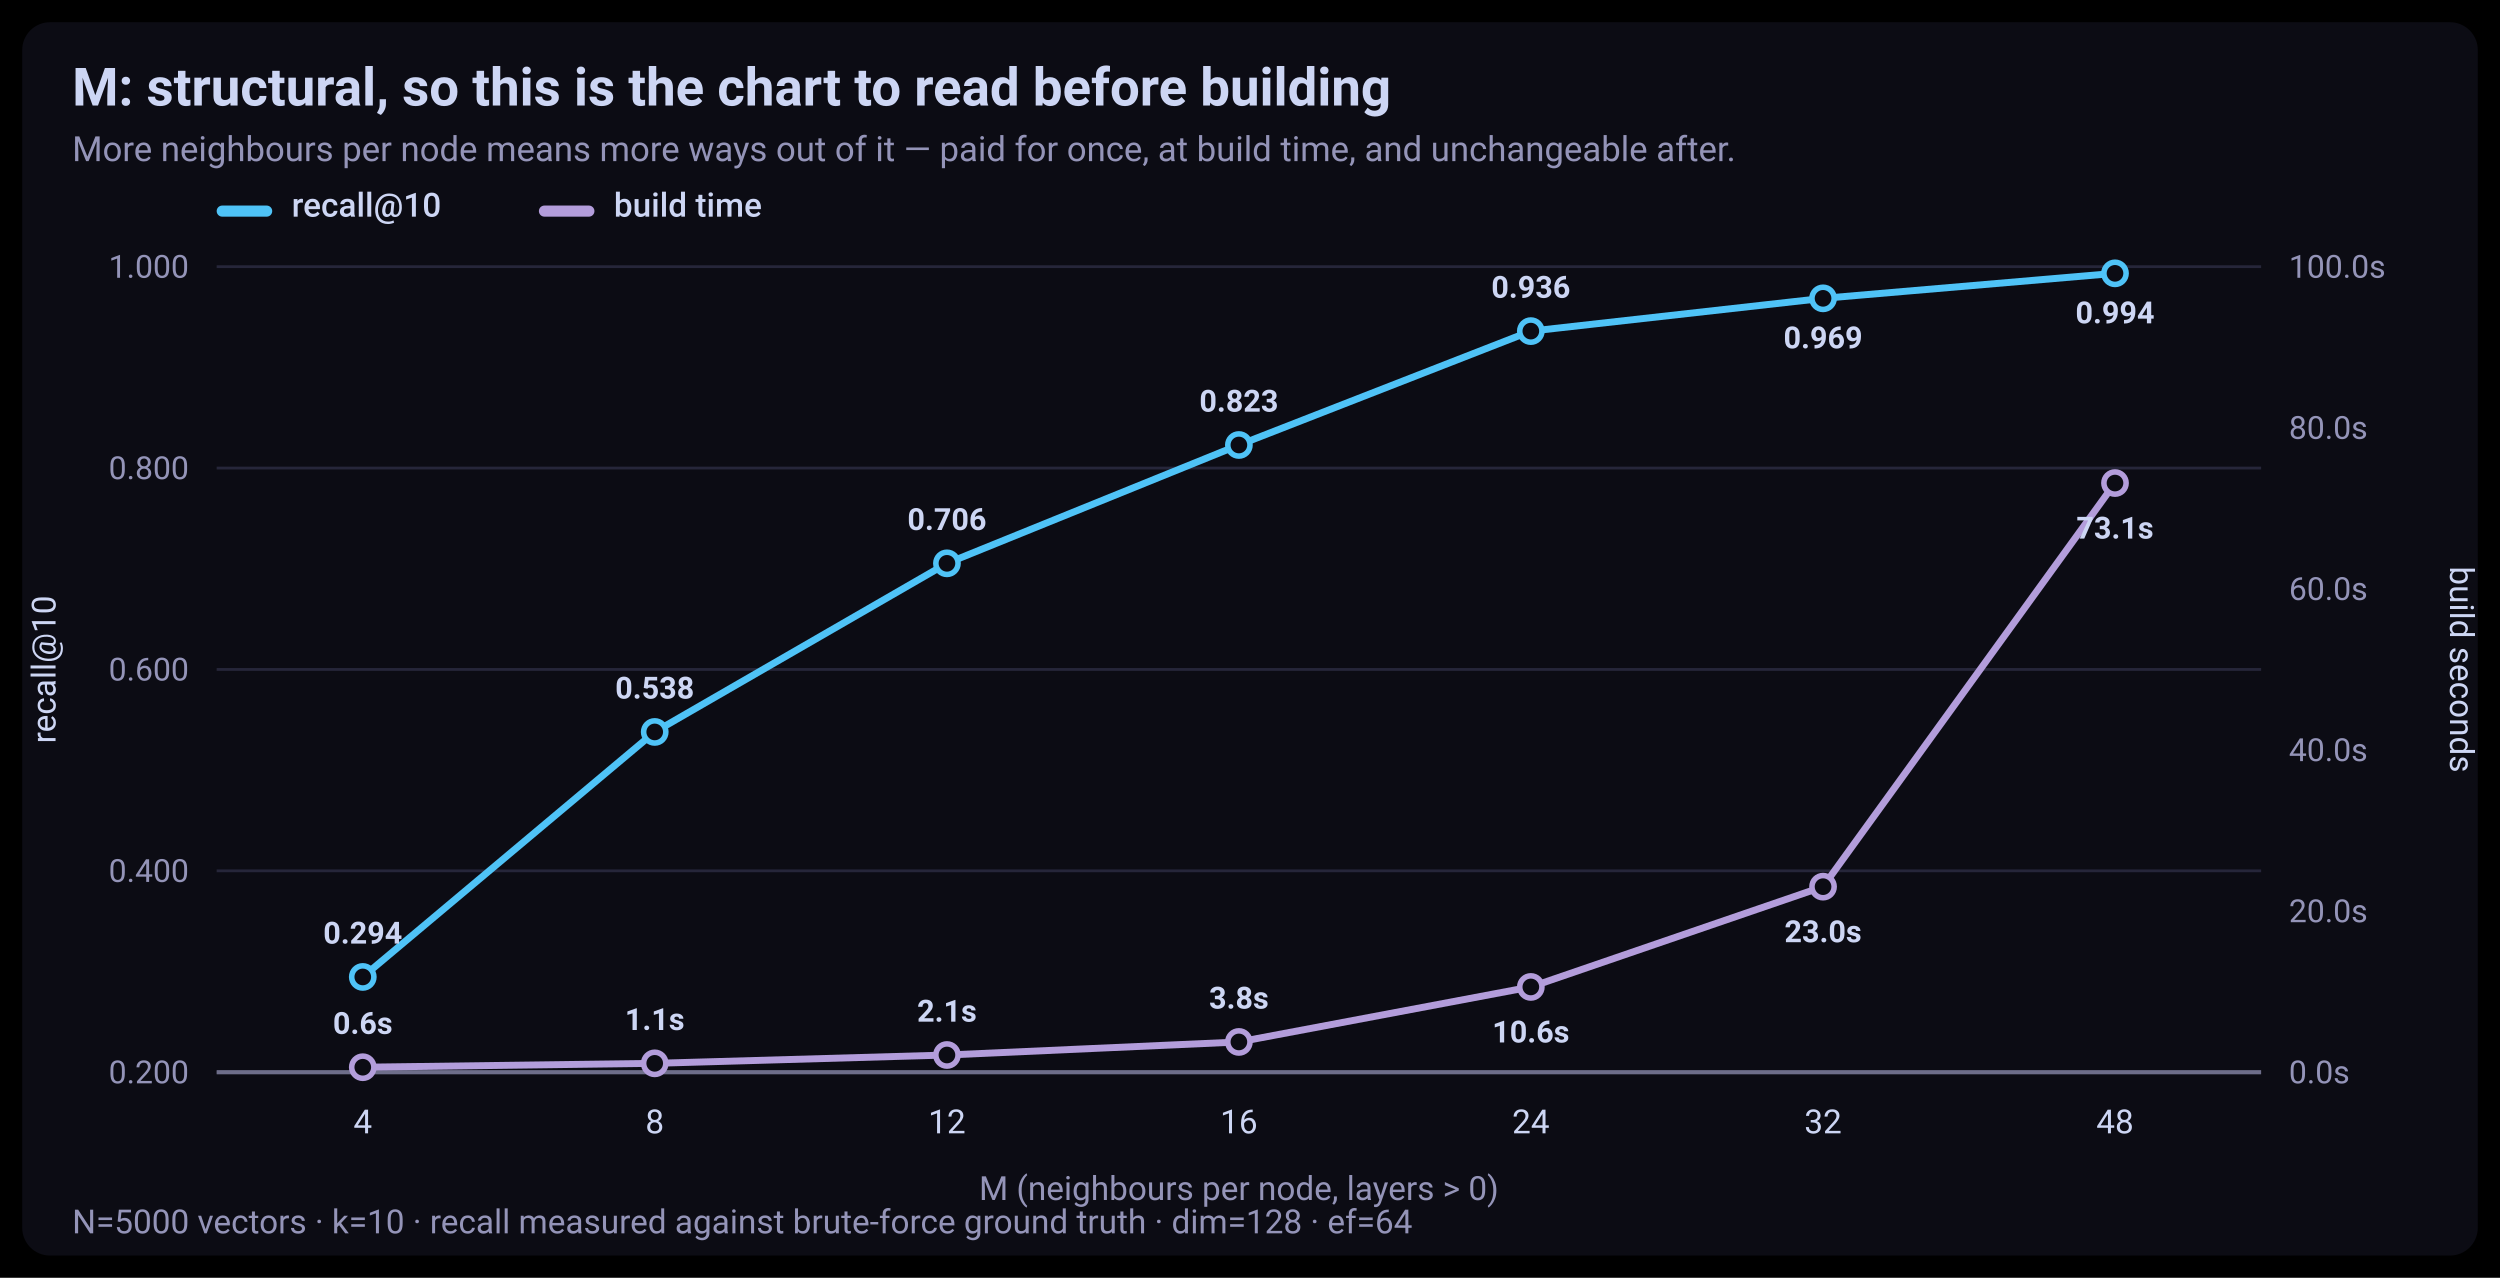
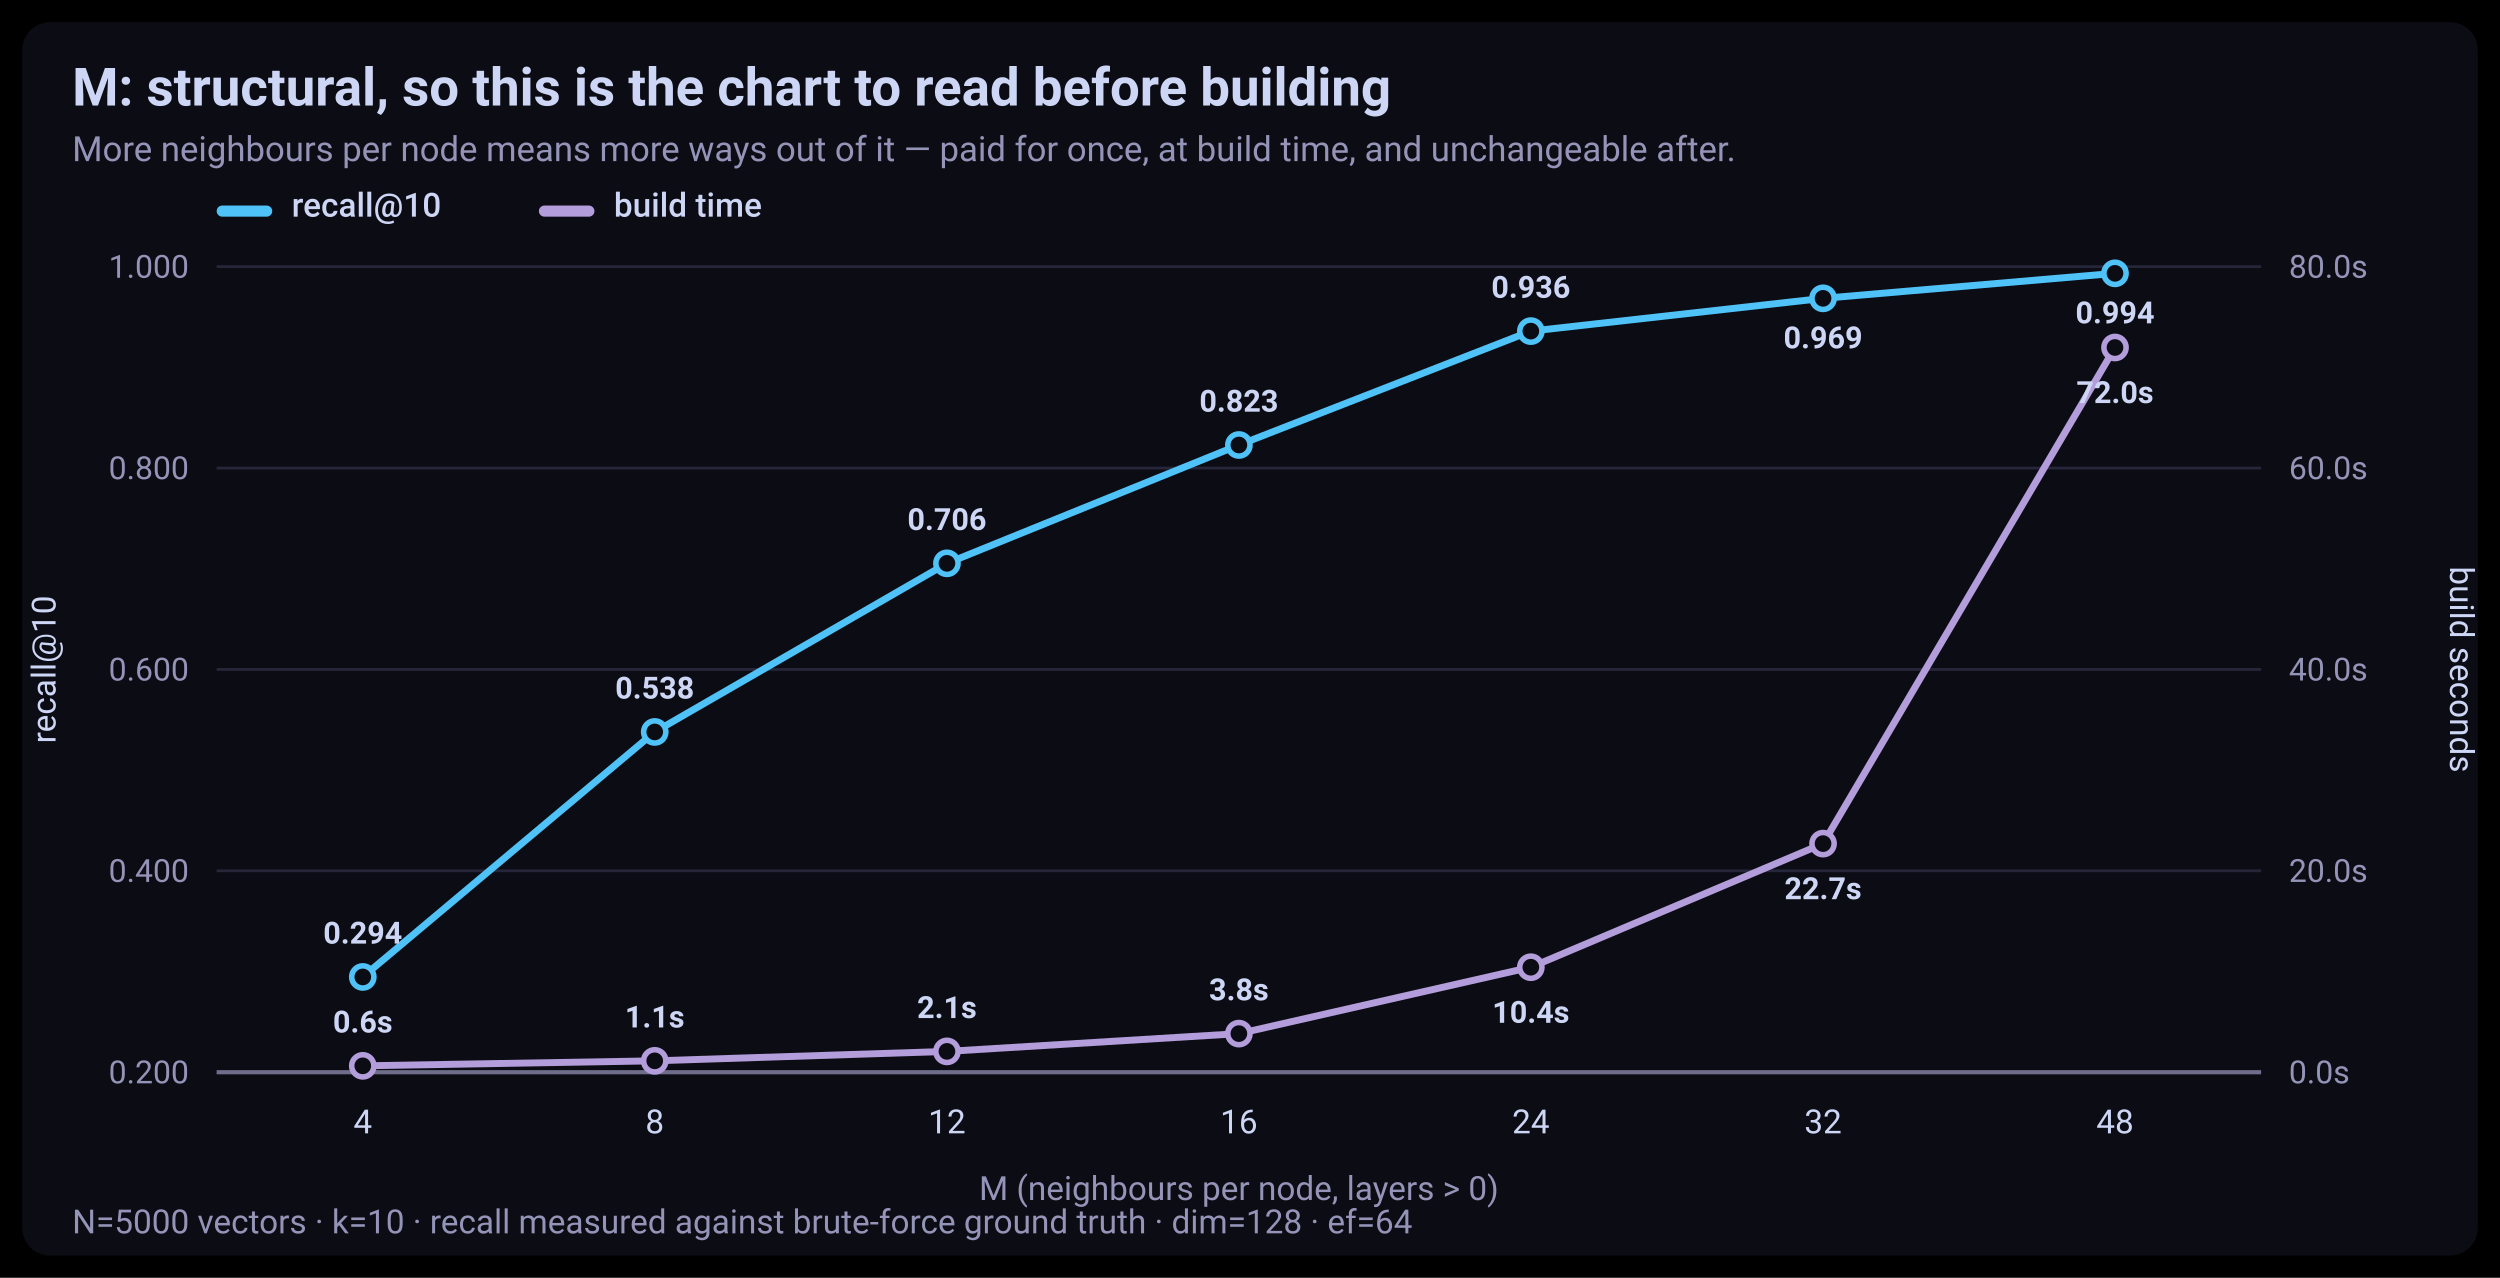
<svg xmlns="http://www.w3.org/2000/svg" viewBox="0 0 900 460" width="900" height="460" role="img" aria-label="M: structural, so this is the chart to read before building">
  <rect width="900" height="460" fill="#000000" />
  <rect x="8" y="8" width="884" height="444" rx="10" fill="#0C0C14" />
  <text x="26.0" y="38.0" fill="#CDD6F4" font-family="ui-sans-serif, system-ui, -apple-system, 'Segoe UI', Roboto, sans-serif" font-size="19.0" text-anchor="start" font-weight="600">M: structural, so this is the chart to read before building</text>
  <text x="26.0" y="58.0" fill="#9494B8" font-family="ui-sans-serif, system-ui, -apple-system, 'Segoe UI', Roboto, sans-serif" font-size="12.5" text-anchor="start" font-weight="400">More neighbours per node means more ways out of it — paid for once, at build time, and unchangeable after.</text>
  <line x1="78" y1="386.0" x2="814" y2="386.0" stroke="#26263A" stroke-width="1" />
  <text x="68.0" y="390.0" fill="#9494B8" font-family="ui-sans-serif, system-ui, -apple-system, 'Segoe UI', Roboto, sans-serif" font-size="11.5" text-anchor="end" font-weight="400">0.200</text>
  <line x1="78" y1="313.5" x2="814" y2="313.5" stroke="#26263A" stroke-width="1" />
  <text x="68.0" y="317.5" fill="#9494B8" font-family="ui-sans-serif, system-ui, -apple-system, 'Segoe UI', Roboto, sans-serif" font-size="11.5" text-anchor="end" font-weight="400">0.400</text>
  <line x1="78" y1="241.0" x2="814" y2="241.0" stroke="#26263A" stroke-width="1" />
  <text x="68.0" y="245.0" fill="#9494B8" font-family="ui-sans-serif, system-ui, -apple-system, 'Segoe UI', Roboto, sans-serif" font-size="11.5" text-anchor="end" font-weight="400">0.600</text>
  <line x1="78" y1="168.5" x2="814" y2="168.5" stroke="#26263A" stroke-width="1" />
  <text x="68.0" y="172.5" fill="#9494B8" font-family="ui-sans-serif, system-ui, -apple-system, 'Segoe UI', Roboto, sans-serif" font-size="11.5" text-anchor="end" font-weight="400">0.800</text>
  <line x1="78" y1="96.0" x2="814" y2="96.0" stroke="#26263A" stroke-width="1" />
  <text x="68.0" y="100.0" fill="#9494B8" font-family="ui-sans-serif, system-ui, -apple-system, 'Segoe UI', Roboto, sans-serif" font-size="11.5" text-anchor="end" font-weight="400">1.000</text>
  <text x="20.0" y="241.0" fill="#CDD6F4" font-family="ui-sans-serif, system-ui, -apple-system, 'Segoe UI', Roboto, sans-serif" font-size="12" text-anchor="middle" transform="rotate(-90 20.0 241.0)">recall@10</text>
  <text x="824.0" y="390.0" fill="#9494B8" font-family="ui-sans-serif, system-ui, -apple-system, 'Segoe UI', Roboto, sans-serif" font-size="11.5" text-anchor="start" font-weight="400">0.0s</text>
-   <text x="824.0" y="332.0" fill="#9494B8" font-family="ui-sans-serif, system-ui, -apple-system, 'Segoe UI', Roboto, sans-serif" font-size="11.5" text-anchor="start" font-weight="400">20.0s</text>
-   <text x="824.0" y="274.0" fill="#9494B8" font-family="ui-sans-serif, system-ui, -apple-system, 'Segoe UI', Roboto, sans-serif" font-size="11.5" text-anchor="start" font-weight="400">40.0s</text>
-   <text x="824.0" y="216.0" fill="#9494B8" font-family="ui-sans-serif, system-ui, -apple-system, 'Segoe UI', Roboto, sans-serif" font-size="11.5" text-anchor="start" font-weight="400">60.0s</text>
-   <text x="824.0" y="158.0" fill="#9494B8" font-family="ui-sans-serif, system-ui, -apple-system, 'Segoe UI', Roboto, sans-serif" font-size="11.5" text-anchor="start" font-weight="400">80.0s</text>
-   <text x="824.0" y="100.0" fill="#9494B8" font-family="ui-sans-serif, system-ui, -apple-system, 'Segoe UI', Roboto, sans-serif" font-size="11.5" text-anchor="start" font-weight="400">100.0s</text>
+   <text x="824.0" y="317.5" fill="#9494B8" font-family="ui-sans-serif, system-ui, -apple-system, 'Segoe UI', Roboto, sans-serif" font-size="11.5" text-anchor="start" font-weight="400">20.0s</text>
+   <text x="824.0" y="245.0" fill="#9494B8" font-family="ui-sans-serif, system-ui, -apple-system, 'Segoe UI', Roboto, sans-serif" font-size="11.5" text-anchor="start" font-weight="400">40.0s</text>
+   <text x="824.0" y="172.5" fill="#9494B8" font-family="ui-sans-serif, system-ui, -apple-system, 'Segoe UI', Roboto, sans-serif" font-size="11.5" text-anchor="start" font-weight="400">60.0s</text>
+   <text x="824.0" y="100.0" fill="#9494B8" font-family="ui-sans-serif, system-ui, -apple-system, 'Segoe UI', Roboto, sans-serif" font-size="11.5" text-anchor="start" font-weight="400">80.0s</text>
  <text x="882.0" y="241.0" fill="#CDD6F4" font-family="ui-sans-serif, system-ui, -apple-system, 'Segoe UI', Roboto, sans-serif" font-size="12" text-anchor="middle" transform="rotate(90 882.0 241.0)">build seconds</text>
  <line x1="78" y1="386" x2="814" y2="386" stroke="#6E6E8A" stroke-width="1.5" />
  <polyline points="130.6,351.7 235.7,263.5 340.9,202.8 446.0,160.2 551.1,119.2 656.3,107.4 761.4,98.4" fill="none" stroke="#4FC3F7" stroke-width="2.5" stroke-linejoin="round" stroke-linecap="round" />
  <circle cx="130.6" cy="351.7" r="4" fill="#0C0C14" stroke="#4FC3F7" stroke-width="2" />
  <text x="130.6" y="339.7" fill="#CDD6F4" font-family="ui-sans-serif, system-ui, -apple-system, 'Segoe UI', Roboto, sans-serif" font-size="11.0" text-anchor="middle" font-weight="600">0.294</text>
  <circle cx="235.7" cy="263.5" r="4" fill="#0C0C14" stroke="#4FC3F7" stroke-width="2" />
  <text x="235.7" y="251.5" fill="#CDD6F4" font-family="ui-sans-serif, system-ui, -apple-system, 'Segoe UI', Roboto, sans-serif" font-size="11.0" text-anchor="middle" font-weight="600">0.538</text>
  <circle cx="340.9" cy="202.8" r="4" fill="#0C0C14" stroke="#4FC3F7" stroke-width="2" />
  <text x="340.9" y="190.8" fill="#CDD6F4" font-family="ui-sans-serif, system-ui, -apple-system, 'Segoe UI', Roboto, sans-serif" font-size="11.0" text-anchor="middle" font-weight="600">0.706</text>
  <circle cx="446.0" cy="160.2" r="4" fill="#0C0C14" stroke="#4FC3F7" stroke-width="2" />
  <text x="446.0" y="148.2" fill="#CDD6F4" font-family="ui-sans-serif, system-ui, -apple-system, 'Segoe UI', Roboto, sans-serif" font-size="11.0" text-anchor="middle" font-weight="600">0.823</text>
  <circle cx="551.1" cy="119.2" r="4" fill="#0C0C14" stroke="#4FC3F7" stroke-width="2" />
  <text x="551.1" y="107.2" fill="#CDD6F4" font-family="ui-sans-serif, system-ui, -apple-system, 'Segoe UI', Roboto, sans-serif" font-size="11.0" text-anchor="middle" font-weight="600">0.936</text>
  <circle cx="656.3" cy="107.4" r="4" fill="#0C0C14" stroke="#4FC3F7" stroke-width="2" />
  <text x="656.3" y="125.4" fill="#CDD6F4" font-family="ui-sans-serif, system-ui, -apple-system, 'Segoe UI', Roboto, sans-serif" font-size="11.0" text-anchor="middle" font-weight="600">0.969</text>
  <circle cx="761.4" cy="98.4" r="4" fill="#0C0C14" stroke="#4FC3F7" stroke-width="2" />
  <text x="761.4" y="116.4" fill="#CDD6F4" font-family="ui-sans-serif, system-ui, -apple-system, 'Segoe UI', Roboto, sans-serif" font-size="11.0" text-anchor="middle" font-weight="600">0.994</text>
-   <polyline points="130.6,384.2 235.7,382.8 340.9,379.8 446.0,375.1 551.1,355.3 656.3,319.2 761.4,173.9" fill="none" stroke="#B39DDB" stroke-width="2.5" stroke-linejoin="round" stroke-linecap="round" />
-   <circle cx="130.6" cy="384.2" r="4" fill="#0C0C14" stroke="#B39DDB" stroke-width="2" />
-   <text x="130.6" y="372.2" fill="#CDD6F4" font-family="ui-sans-serif, system-ui, -apple-system, 'Segoe UI', Roboto, sans-serif" font-size="11.0" text-anchor="middle" font-weight="600">0.6s</text>
-   <circle cx="235.7" cy="382.8" r="4" fill="#0C0C14" stroke="#B39DDB" stroke-width="2" />
-   <text x="235.7" y="370.8" fill="#CDD6F4" font-family="ui-sans-serif, system-ui, -apple-system, 'Segoe UI', Roboto, sans-serif" font-size="11.0" text-anchor="middle" font-weight="600">1.1s</text>
-   <circle cx="340.9" cy="379.8" r="4" fill="#0C0C14" stroke="#B39DDB" stroke-width="2" />
-   <text x="340.9" y="367.8" fill="#CDD6F4" font-family="ui-sans-serif, system-ui, -apple-system, 'Segoe UI', Roboto, sans-serif" font-size="11.0" text-anchor="middle" font-weight="600">2.1s</text>
-   <circle cx="446.0" cy="375.1" r="4" fill="#0C0C14" stroke="#B39DDB" stroke-width="2" />
-   <text x="446.0" y="363.1" fill="#CDD6F4" font-family="ui-sans-serif, system-ui, -apple-system, 'Segoe UI', Roboto, sans-serif" font-size="11.0" text-anchor="middle" font-weight="600">3.8s</text>
-   <circle cx="551.1" cy="355.3" r="4" fill="#0C0C14" stroke="#B39DDB" stroke-width="2" />
-   <text x="551.1" y="375.3" fill="#CDD6F4" font-family="ui-sans-serif, system-ui, -apple-system, 'Segoe UI', Roboto, sans-serif" font-size="11.0" text-anchor="middle" font-weight="600">10.6s</text>
-   <circle cx="656.3" cy="319.2" r="4" fill="#0C0C14" stroke="#B39DDB" stroke-width="2" />
-   <text x="656.3" y="339.2" fill="#CDD6F4" font-family="ui-sans-serif, system-ui, -apple-system, 'Segoe UI', Roboto, sans-serif" font-size="11.0" text-anchor="middle" font-weight="600">23.0s</text>
-   <circle cx="761.4" cy="173.9" r="4" fill="#0C0C14" stroke="#B39DDB" stroke-width="2" />
-   <text x="761.4" y="193.9" fill="#CDD6F4" font-family="ui-sans-serif, system-ui, -apple-system, 'Segoe UI', Roboto, sans-serif" font-size="11.0" text-anchor="middle" font-weight="600">73.1s</text>
+   <polyline points="130.6,383.7 235.7,381.9 340.9,378.5 446.0,372.1 551.1,348.2 656.3,303.7 761.4,125.1" fill="none" stroke="#B39DDB" stroke-width="2.5" stroke-linejoin="round" stroke-linecap="round" />
+   <circle cx="130.6" cy="383.7" r="4" fill="#0C0C14" stroke="#B39DDB" stroke-width="2" />
+   <text x="130.6" y="371.7" fill="#CDD6F4" font-family="ui-sans-serif, system-ui, -apple-system, 'Segoe UI', Roboto, sans-serif" font-size="11.0" text-anchor="middle" font-weight="600">0.6s</text>
+   <circle cx="235.7" cy="381.9" r="4" fill="#0C0C14" stroke="#B39DDB" stroke-width="2" />
+   <text x="235.7" y="369.9" fill="#CDD6F4" font-family="ui-sans-serif, system-ui, -apple-system, 'Segoe UI', Roboto, sans-serif" font-size="11.0" text-anchor="middle" font-weight="600">1.1s</text>
+   <circle cx="340.9" cy="378.5" r="4" fill="#0C0C14" stroke="#B39DDB" stroke-width="2" />
+   <text x="340.9" y="366.5" fill="#CDD6F4" font-family="ui-sans-serif, system-ui, -apple-system, 'Segoe UI', Roboto, sans-serif" font-size="11.0" text-anchor="middle" font-weight="600">2.1s</text>
+   <circle cx="446.0" cy="372.1" r="4" fill="#0C0C14" stroke="#B39DDB" stroke-width="2" />
+   <text x="446.0" y="360.1" fill="#CDD6F4" font-family="ui-sans-serif, system-ui, -apple-system, 'Segoe UI', Roboto, sans-serif" font-size="11.0" text-anchor="middle" font-weight="600">3.8s</text>
+   <circle cx="551.1" cy="348.2" r="4" fill="#0C0C14" stroke="#B39DDB" stroke-width="2" />
+   <text x="551.1" y="368.2" fill="#CDD6F4" font-family="ui-sans-serif, system-ui, -apple-system, 'Segoe UI', Roboto, sans-serif" font-size="11.0" text-anchor="middle" font-weight="600">10.4s</text>
+   <circle cx="656.3" cy="303.7" r="4" fill="#0C0C14" stroke="#B39DDB" stroke-width="2" />
+   <text x="656.3" y="323.7" fill="#CDD6F4" font-family="ui-sans-serif, system-ui, -apple-system, 'Segoe UI', Roboto, sans-serif" font-size="11.0" text-anchor="middle" font-weight="600">22.7s</text>
+   <circle cx="761.4" cy="125.1" r="4" fill="#0C0C14" stroke="#B39DDB" stroke-width="2" />
+   <text x="761.4" y="145.1" fill="#CDD6F4" font-family="ui-sans-serif, system-ui, -apple-system, 'Segoe UI', Roboto, sans-serif" font-size="11.0" text-anchor="middle" font-weight="600">72.0s</text>
  <text x="130.6" y="408.0" fill="#CDD6F4" font-family="ui-sans-serif, system-ui, -apple-system, 'Segoe UI', Roboto, sans-serif" font-size="12.0" text-anchor="middle" font-weight="400">4</text>
  <text x="235.7" y="408.0" fill="#CDD6F4" font-family="ui-sans-serif, system-ui, -apple-system, 'Segoe UI', Roboto, sans-serif" font-size="12.0" text-anchor="middle" font-weight="400">8</text>
  <text x="340.9" y="408.0" fill="#CDD6F4" font-family="ui-sans-serif, system-ui, -apple-system, 'Segoe UI', Roboto, sans-serif" font-size="12.0" text-anchor="middle" font-weight="400">12</text>
  <text x="446.0" y="408.0" fill="#CDD6F4" font-family="ui-sans-serif, system-ui, -apple-system, 'Segoe UI', Roboto, sans-serif" font-size="12.0" text-anchor="middle" font-weight="400">16</text>
  <text x="551.1" y="408.0" fill="#CDD6F4" font-family="ui-sans-serif, system-ui, -apple-system, 'Segoe UI', Roboto, sans-serif" font-size="12.0" text-anchor="middle" font-weight="400">24</text>
  <text x="656.3" y="408.0" fill="#CDD6F4" font-family="ui-sans-serif, system-ui, -apple-system, 'Segoe UI', Roboto, sans-serif" font-size="12.0" text-anchor="middle" font-weight="400">32</text>
  <text x="761.4" y="408.0" fill="#CDD6F4" font-family="ui-sans-serif, system-ui, -apple-system, 'Segoe UI', Roboto, sans-serif" font-size="12.0" text-anchor="middle" font-weight="400">48</text>
  <text x="446.0" y="432.0" fill="#9494B8" font-family="ui-sans-serif, system-ui, -apple-system, 'Segoe UI', Roboto, sans-serif" font-size="12.0" text-anchor="middle" font-weight="400">M (neighbours per node, layers &gt; 0)</text>
  <rect x="78.0" y="74.0" width="20" height="4" rx="2" fill="#4FC3F7" />
  <text x="105.0" y="78.0" fill="#CDD6F4" font-family="ui-sans-serif, system-ui, -apple-system, 'Segoe UI', Roboto, sans-serif" font-size="12.0" text-anchor="start" font-weight="500">recall@10</text>
  <rect x="194.0" y="74.0" width="20" height="4" rx="2" fill="#B39DDB" />
  <text x="221.0" y="78.0" fill="#CDD6F4" font-family="ui-sans-serif, system-ui, -apple-system, 'Segoe UI', Roboto, sans-serif" font-size="12.0" text-anchor="start" font-weight="500">build time</text>
  <text x="26.0" y="444.0" fill="#9494B8" font-family="ui-sans-serif, system-ui, -apple-system, 'Segoe UI', Roboto, sans-serif" font-size="12.0" text-anchor="start" font-weight="400">N=5000 vectors · k=10 · recall measured against brute-force ground truth · dim=128 · ef=64</text>
</svg>
